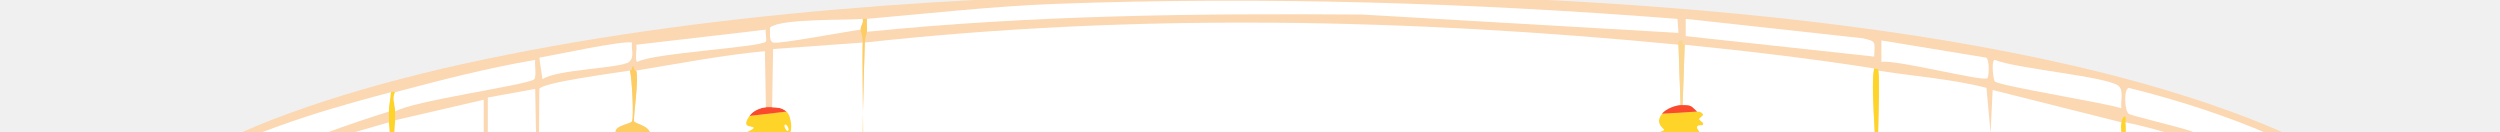
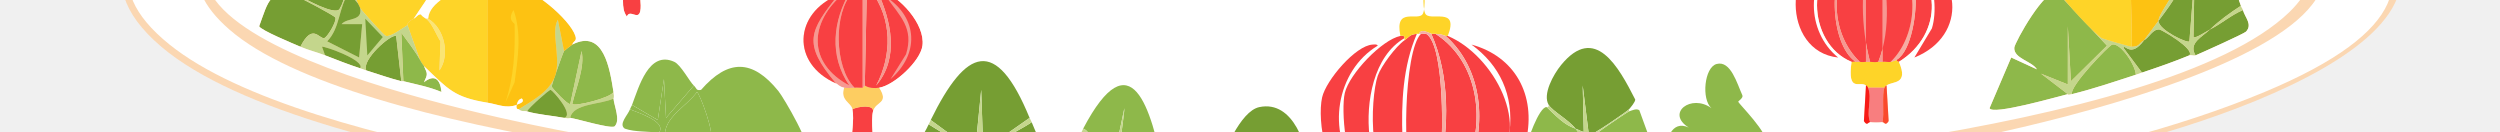
- <svg xmlns="http://www.w3.org/2000/svg" id="Layer_1" data-name="Layer 1" viewBox="0 100 1900 100">
+ <svg xmlns="http://www.w3.org/2000/svg" id="Layer_1" data-name="Layer 1" viewBox="0 300 1900 100">
  <defs>
    <style>
      .cls-1 {
        fill: #f9a63d;
      }

      .cls-2 {
        fill: #fff;
      }

      .cls-3 {
        fill: #f84042;
      }

      .cls-4 {
        fill: none;
      }

      .cls-5 {
        fill: #fae574;
      }

      .cls-6 {
        fill: #769e33;
      }

      .cls-7 {
        fill: #f71a16;
      }

      .cls-8 {
        fill: #006837;
      }

      .cls-9 {
        fill: #f6aca3;
      }

      .cls-10 {
        fill: #f87e7f;
      }

      .cls-11 {
        fill: #fbd7b2;
      }

      .cls-12 {
        fill: #f97362;
      }

      .cls-13 {
        fill: #8eb84a;
      }

      .cls-14 {
        fill: #f69892;
      }

      .cls-15 {
        fill: #fdcd61;
      }

      .cls-16 {
        fill: #fbf0dc;
      }

      .cls-17 {
        fill: #fbf3fa;
      }

      .cls-18 {
        fill: #fed428;
      }

      .cls-19 {
        fill: #fdc212;
      }

      .cls-20 {
        fill: #c4d68c;
      }

      .cls-21 {
        fill: #fbd68e;
      }

      .cls-22 {
        fill: #fa492d;
      }

      .cls-23 {
        fill: #fccb96;
      }
    </style>
  </defs>
  <g>
    <path class="cls-11" d="M922.62,94.69c229.99-1.51,571.3,12.16,785.92,95.02,254.98,98.44,30.03,188.62-100.2,221.17-248.42,62.1-561.67,71.75-817.23,60.62-151.18-6.58-554.53-39.15-668.5-135.98C-1.22,230.31,293.62,161.47,351.19,148.76c180.15-39.79,386.94-52.85,571.44-54.06Z" />
    <path class="cls-2" d="M297.18,170.05c-.16,5.11-1.57,9.54-1.57,14.74-48.07,15.14-205.51,64.44-121.33,137.62,94.23,81.92,444.32,113.94,571.44,121.24,230.3,13.21,486.32,6.99,713.9-31.13,91.99-15.41,492.18-102.8,205.09-212.98-7.04-2.7-45.07-11.52-46.97-13.11-3.01-2.52-3.88-18.14,0-19.66,112.96,27.6,325.27,110.59,103.33,203.15-259.88,108.38-750.89,110.22-1031.72,90.11-133.45-9.56-457.31-43.15-560.48-126.15-114.18-91.86,116.02-149.83,168.3-163.83Z" />
    <path class="cls-2" d="M658.82,124.18c.38-3.17-.26-6.63,0-9.83,46.63-4.09,96.45-9.71,144.82-11.47,157.06-5.7,314.76-.78,471.24,11.47l.78,10.65-240.32-13.93c-125.71-.96-251.49.47-376.52,13.11Z" />
    <path class="cls-18" d="M300.31,170.05c-2.67,4.4.11,10.13,0,14.74-.05,2.31.04,4.51,0,6.55-.13,6.78-3.62,43.65-1.57,46.69,1.33,1.97,15.64-.42,21.14,2.46,1.04.55,14.59,17.66,14.87,18.84,5.13,21.3-10.01,38.95-20.35,54.88-6.06,3.13-4.41,4.74-4.7,4.91-3.7,2.18-12.44,9.01-16.44,8.19-1.39-.28-18.41-19.18-19.57-21.3-.22-.4-1.44-2.96-1.57-3.28-1.1-2.71-2.69-5.38-3.13-8.19-2.46-15.73,1.56-30.53,6.26-45.05-2.89-2.16-15.27,11.22-15.66,12.29,2.73-10.78,8.19-17.19,19.57-16.38l-2.35-1.64c-.03-2,2.02-2.47,3.13-3.28,2.7.84,16.72-1.71,17.22-2.46,2.24-3.32-1.44-38.52-1.57-45.05-.05-2.57,0-5.59,0-8.19,0-5.21,1.4-9.63,1.57-14.74,2.79-.75,2.27.23,3.13,0Z" />
    <path class="cls-11" d="M654.13,122.54c.03,1.2,1.74,5.6,1.57,9.83l-68.1,4.91-.78,44.23c-1.51-.08-3.19-.14-4.7,0l-.78-42.6c-32.89,3.09-65.32,9.43-97.85,14.74-2.18.36-1.28-3.45-2.35-3.28-1.31.22.18,2.85-2.35,3.28-9.04,1.53-66.91,8.97-68.89,13.93l-.78,126.97-2.35-126.97-36.01,6.55v104.03c-1.02-.06-2.11-.06-3.13,0v-102.39l-67.32,15.56c.04-2.04-.05-4.24,0-6.55,12.37-8.06,102.02-20.4,105.68-24.57,1.96-2.24.19-11.26.78-14.74,1.47-.26,1.67-1.39,3.13-1.64l2.35,16.38c10.67-7.55,59.38-8.24,65.75-13.11,4.54-3.47,1.52-10.34,2.35-14.74.65.21,3.06,1.47,3.13,1.64,1.03,2.46-1.39,11.6.78,13.11,11.29-6.82,95.19-11.19,97.85-15.56.73-1.2-.72-7.89,0-9.01.1-.15,2.69-1.27,3.13-1.64.21,3-1.17,10.23,2.35,11.47,3.89,1.38,57.68-8.8,66.54-9.83Z" />
    <path class="cls-2" d="M1281.14,114.35l134.64,14.74c10.73,2.54,8.86,2.45,8.61,13.93l-143.25-15.56v-13.11Z" />
    <path class="cls-2" d="M406.77,145.48c-.6,3.49,1.18,12.5-.78,14.74-3.65,4.18-93.31,16.52-105.68,24.57.11-4.61-2.67-10.35,0-14.74,37.22-9.78,66.85-17.6,106.46-24.57Z" />
    <path class="cls-2" d="M1515.98,145.48c15.37,6.61,84.61,12.53,93.93,19.66,4.42,3.38,1.59,12.36,2.35,17.2-11.75-4.13-92.71-16.95-96.28-20.48-.93-.92-2.92-15.76,0-16.38Z" />
    <path class="cls-2" d="M582.11,122.54c-.72,1.12.73,7.81,0,9.01-2.66,4.37-86.56,8.75-97.85,15.56-2.18-1.51.25-10.65-.78-13.11l98.63-11.47Z" />
    <path class="cls-2" d="M1429.87,130.73l79.84,13.11c2.43,2.29,1.84,14.42.78,15.56-2.83,3.07-70.48-14.55-80.63-12.29v-16.38Z" />
    <path class="cls-2" d="M480.35,132.37c-.82,4.41,2.19,11.28-2.35,14.74-6.38,4.87-55.08,5.55-65.75,13.11l-2.35-16.38c10.76-1.85,64.37-13.42,70.45-11.47Z" />
    <path class="cls-2" d="M655.69,114.35c.82,3.43-1.65,5.11-1.57,8.19-8.86,1.03-62.64,11.21-66.54,9.83-3.52-1.24-2.14-8.47-2.35-11.47,8.29-6.97,57.76-5.4,70.45-6.55Z" />
    <path class="cls-18" d="M367.63,278.18c1.02-.06,2.11-.06,3.13,0,8.43.47,20.84-3.03,18.79,11.47-.78,5.48-5.77,5.95-10.18,3.28l1.57-3.28-18,.82,7.83,1.64v86.01c-25.74-4.16-29.86-10.05-48.53-27.85-.12-.27-1.81-2.26-3.13-4.91l-9.39-26.21c.29-.17-1.37-1.78,4.7-4.91,2.16-1.11,3.37-3.59,5.48-3.28,1,1.57,2.53,2.26,3.91,3.28,4.6,3.36,7.78,12.43,10.96,17.2l-.78,22.12c8.41-12.06,3.68-32.2-8.61-39.32.78-13.1,20.69-19.58,25.05-25.39,5.81-7.75-9.99-9.13,17.22-10.65Z" />
    <path class="cls-13" d="M1563.73,294.57l37.57,40.14-27.4,27.03-2.35-41.78v44.23l-20.35-8.19,20.35,15.56c-7.58,1.8-57.74,16.31-59.49,10.65l16.44-38.5,19.57,9.01c-3.84-6.29-17.62-8.14-17.22-16.38.19-3.87,24.01-46.76,32.88-41.78Z" />
    <path class="cls-19" d="M1643.57,247.05c3.67,1.49,15.3,10.06,17.22,13.11,8.75,16.4-20.44,48.01-20.35,55.7-3.67,4.91-7.3,9.82-10.96,14.74-3.96,2.23-3.58,5.16-9.39,4.91.64-11.61-3.08-89.53.78-91.75,8.41-4.82,15.47,6.09,17.22,6.55,2.46.64,5.19-3.4,5.48-3.28Z" />
    <path class="cls-3" d="M480.35,206.1c8.48,21.72,5.01,46.51,0,68.81-2.98-.06-6.67.44-9.39,0-.51-.08-1.06.1-1.57,0-47.49-9.48-38.87-57.41,1.57-68.81.45-.13,7.78.05,9.39,0Z" />
    <path class="cls-6" d="M1703.06,304.4c-8.37,5.51-16.15,10.97-23.48,18.02-2.07,1.03-11.72,7.37-12.52,5.73l.78-46.69-3.91,49.97c-.96,1.87-23.4-8.54-23.48-15.56,9.3-12.44,28.98-37.71,21.92-54.06,23.31-1.85,34.47,23.36,40.71,42.6Z" />
    <path class="cls-6" d="M279.95,240.5c-1.11.81-3.16,1.28-3.13,3.28-9.42.15-10.01,5.71-14.87-4.91l-5.48,31.95c-1.53,2.08-10.78-4.57-12.52-5.73-38.82-26.01,24.6-68.71,46.97-28.67-.47.67-5.86.39-10.96,4.1Z" />
    <path class="cls-13" d="M466.26,369.93c-2.09,4.4-29.79,11.42-31.31,9.01,2.74-11.97,9.77-28.22,7.05-40.14l-8.61,40.14c-1.29,1.49-13.98-12.1-14.09-13.11-.16-1.43,8.59-25.87,9.39-27.03.23-.33,5.91-4.74,6.26-4.91,23.91-12.17,28.5,18.44,31.31,36.04Z" />
    <path class="cls-6" d="M243.95,266.71c13.01,7.39,23.79,24.64,14.09,40.14-3.18,5.09-26.31-7.51-31.31-10.65-2.59-1.63-11.9-6.59-12.52-9.01-.33-1.29,7.1-21.99,7.83-22.94,5.25-6.88,15.54-1.16,21.92,2.46Z" />
    <path class="cls-6" d="M226.72,297.84c1.98.68,27.58,14.02,28.18,15.56,1.11,2.85-6.31,15.29-8.61,15.56-3.92.47-8.84-11.54-18,6.55-4.6-1.98-30.46-12.65-31.31-15.56,6.99-18.94,8.08-29.6,29.75-22.12Z" />
    <path class="cls-13" d="M1623.22,356.82c-16.18,5.24-32,10.65-48.53,14.74-2.12-5.77,28.18-37.08,30.53-37.68,6.39-1.63,17.89,15.93,18,22.94Z" />
    <path class="cls-3" d="M1408.74,263.44v1.64c-20.26,11.33-18.49,68.4,1.57,81.92-.84-.26-2.43.29-3.13,0-34.23-14.04-36.25-72.69,1.57-83.55Z" />
    <path class="cls-6" d="M1663.93,342.08c-12.25,5.03-23.49,8.93-36.01,13.11l-14.09-18.84c1.02-3.3,5.37,8.1,15.66-5.73,4.18-2.35,6.59-8.67,11.74-8.19,1.56.15,26.93,14.69,22.7,19.66Z" />
    <path class="cls-3" d="M1443.18,346.99c-.05-.11-1.84.25-1.57-1.64,11.43-6.96,15.46-37.47,14.09-49.97-1.8-16.41-14.51-25.16-15.66-31.95,36.91,17.14,37.14,62.57,3.13,83.55Z" />
    <path class="cls-18" d="M1443.18,346.99c7.82,17.84-5.28,14.54-9.39,18.02-.43.36-.61-.36-1.57,1.64h-12.52c-.86-2.13-1.23-1.35-1.57-1.64-4.52-3.91-14.26,6.25-10.96-18.02.7.29,2.29-.26,3.13,0s2.2-.21,3.13,0c2.08.47,4.42-.03,4.7,0,1.02.1,2.1-.03,3.13,0,3.11.08,2.73.46,6.26,0,1-.13,2.15.19,3.13,0,1.89-.37,4.71.51,6.26,0,1.64-.54,2.71-.43,4.7-1.64-.28,1.89,1.52,1.53,1.57,1.64Z" />
    <path class="cls-6" d="M1704.63,307.67c1.48,5.52,7.48,10.9,2.35,16.38-1.47,1.57-33.5,15.97-38.36,18.02-5.69-9.35,5.14-14.07,10.96-19.66,8.78-4.38,16.03-10.95,25.05-14.74Z" />
    <path class="cls-6" d="M305,361.74c-8.9-2.25-17.83-5.45-26.61-8.19-3.96-7.94,18.87-27.97,22.7-26.21l3.91,34.4Z" />
    <path class="cls-3" d="M663.52,384.67c-1.68,6.58.16,24.48,1.57,31.95-27.57,9.66-14.09-16.44-17.22-33.59,4.1-2.1,16.28-3.89,15.66,1.64Z" />
    <path class="cls-20" d="M1620.09,335.52c5.81.24,5.43-2.69,9.39-4.91-10.28,13.83-14.64,2.43-15.66,5.73l14.09,18.84c-1.5.5-3.07,1.11-4.7,1.64-.12-7-11.61-24.57-18-22.94-2.35.6-32.65,31.91-30.53,37.68-4.1,1.02-2.98-.04-3.13,0l-20.35-15.56,20.35,8.19v-44.23l2.35,41.78,27.4-27.03-37.57-40.14h1.57c2.46,5.31,27.37,31.93,32.09,34.4,1.41.74,21.52,6.5,22.7,6.55Z" />
    <path class="cls-20" d="M428.68,338.8c-.81,1.17-9.55,25.6-9.39,27.03.11,1,12.8,14.6,14.09,13.11l8.61-40.14c2.72,11.92-4.31,28.17-7.05,40.14,1.52,2.41,29.22-4.62,31.31-9.01.77,4.81-.02,4.67,0,4.91-8.48,4.53-31.06,3.56-32.88,14.74-.23-.04.19.93-4.7,0,8.17-2.33-8.92-21.11-10.18-21.3-1.18-.18-16.64,13.59-18,16.38-1.83-.55-3.99.51-6.26-1.64,10.02-6.38,24.69-13.92,28.18-27.03s-3.81-32.11,1.57-40.96l4.7,23.76Z" />
    <path class="cls-13" d="M319.09,345.35c1.32,2.65,3.01,4.65,3.13,4.91,2.75,6.14,2.99,5.9,0,12.29,7.56-6.08,12.32-2.96,13.31,7.37-9.21-3.88-19.34-5.8-28.96-8.19l-1.57-36.86c3.62,4.95,11.64,15.56,14.09,20.48Z" />
    <path class="cls-13" d="M466.26,374.84c.47,5.78,5.6,16.7.78,21.3-3.49,1.75-28.03-5.68-33.66-6.55,1.82-11.19,24.4-10.21,32.88-14.74Z" />
    <path class="cls-15" d="M668.22,366.65c7.87,12.32-2.71,10.24-4.7,18.02.63-5.53-11.56-3.74-15.66-1.64-.92-5.01-9.56-6.72-6.26-16.38,1.83.37,5.81.23,7.83,0s4.21.15,6.26,0l1.57-1.64c3.17,2.05,7.46,2.19,10.96,1.64Z" />
    <path class="cls-14" d="M647.87,294.57c-14.4,14.61-13.94,56.6,1.57,72.09-2.02.23-6,.37-7.83,0-3.85-.77-4.45-2.47-6.26-3.28-25.78-30.59-19.94-39.77,1.57-67.17.84-1.07,1.5-1.55,1.57-1.64,1.03-.04,2.11.09,3.13,0-27.05,22.54-28.02,53.51,3.91,70.45-15.65-22.77-12.5-49.09.78-72.09,1.08-.27,1.76.47,1.57,1.64Z" />
    <path class="cls-6" d="M428.68,389.59c-8.51-1.62-20.25-2.53-28.18-4.91,1.37-2.8,16.82-16.56,18-16.38,1.25.19,18.35,18.97,10.18,21.3Z" />
    <path class="cls-20" d="M1679.58,322.42c-5.82,5.59-16.65,10.31-10.96,19.66-1.08.45-3.6-.45-4.7,0,4.23-4.97-21.14-19.51-22.7-19.66-5.15-.48-7.56,5.84-11.74,8.19,3.66-4.92,7.28-9.83,10.96-14.74.08,7.03,22.52,17.43,23.48,15.56l3.91-49.97-.78,46.69c.8,1.64,10.45-4.7,12.52-5.73Z" />
    <path class="cls-10" d="M1432.22,366.65c-2.17,4.57,0,20.58-1.57,26.21-2.24.35-7.16.35-9.39,0-3.13-8.18,1.82-17.86-1.57-26.21h12.52Z" />
    <path class="cls-3" d="M486.61,289.65c-.98,5.33,1.12,13.79,0,18.84-1.62,7.29-7.94-1.81-10.18,4.1-5.21-6.97-1.33-15.53-3.91-26.21l14.09,3.28Z" />
    <path class="cls-9" d="M1440.05,261.8c.1.53-.09,1.11,0,1.64,1.14,6.79,13.86,15.54,15.66,31.95,1.37,12.5-2.66,43.01-14.09,49.97-1.99,1.21-3.05,1.1-4.7,1.64,21.86-21,23.77-67.63-4.7-83.55l7.83-1.64Z" />
    <path class="cls-20" d="M1662.36,261.8c7.07,16.35-12.61,41.62-21.92,54.06-.09-7.69,29.1-39.31,20.35-55.7.06.1.62-.55,1.57,1.64Z" />
    <path class="cls-20" d="M1704.63,307.67c-9.02,3.79-16.27,10.36-25.05,14.74,7.34-7.05,15.11-12.51,23.48-18.02.44,1.37,1.2,1.91,1.57,3.28Z" />
    <path class="cls-2" d="M367.63,278.18c-27.21,1.52-11.41,2.9-17.22,10.65-4.36,5.81-24.27,12.29-25.05,25.39h-1.57c-1.39-1.01-2.92-1.7-3.91-3.28-2.11-.31-3.32,2.16-5.48,3.28,10.34-15.93,25.49-33.58,20.35-54.88-.29-1.18-13.83-18.29-14.87-18.84-5.49-2.88-19.8-.48-21.14-2.46-2.06-3.04,1.43-39.91,1.57-46.69l67.32-15.56v102.39Z" />
    <path class="cls-18" d="M269,294.57c-8.21-5.26-12.2-25-9.39-32.77.38-1.06,12.76-14.45,15.66-12.29-4.7,14.52-8.72,29.33-6.26,45.05Z" />
    <g>
      <path class="cls-18" d="M1615.39,192.99c1.09,5.92-1.45,39.63,0,41.78,3.26,4.81,31.27-7.52,28.18,12.29-.29-.12-3.02,3.92-5.48,3.28-1.75-.46-8.82-11.37-17.22-6.55-3.87,2.22-.14,80.13-.78,91.75-1.18-.05-21.29-5.81-22.7-6.55-4.72-2.47-29.63-29.09-32.09-34.4-10.2-22.02-1.96-34.95,16.44-45.87,1.94-1.15,13.33-2.47,14.09-3.28,1.92-2.05-.84-8.01,3.13-9.83,2.97-1.37,12.81,2.42,14.87-2.46,3.11-7.34-3.29-32.24-1.57-40.14,1.02-4.68,3.92-7.44,3.13,0Z" />
      <path class="cls-18" d="M1583.3,251.97c8.22-.11-6.12,17.17-7.05,23.76-1.46,10.4,2.97,20.12,2.35,30.31-18.34-14.8-15.22-42.64,4.7-54.06Z" />
    </g>
    <path class="cls-3" d="M655.69,294.57v72.09c-2.05.15-4.23-.23-6.26,0-15.5-15.49-15.96-57.47-1.57-72.09,3.14-3.19,6.84.2,7.83,0Z" />
    <path class="cls-3" d="M641.6,294.57c2.84-.25,3.04-1.23,4.7-1.64-13.29,22.99-16.43,49.31-.78,72.09-31.93-16.94-30.96-47.91-3.91-70.45Z" />
    <path class="cls-3" d="M1429.09,265.08c5.06,26.87,8.61,55.8-1.57,81.92-3.53.46-3.15.08-6.26,0-6.68-25.22-8.54-59.21,1.57-83.55,3.83-.18,4.35,1.3,6.26,1.64Z" />
    <path class="cls-3" d="M1436.92,346.99c-1.56.51-4.37-.37-6.26,0v-81.92l1.57-1.64c28.47,15.93,26.56,62.56,4.7,83.55Z" />
    <path class="cls-3" d="M1418.13,263.44v83.55c-.27-.03-2.61.47-4.7,0-21.85-20.89-24.27-60.25-1.57-81.92,1.83-.66,4.31-1.33,6.26-1.64Z" />
    <path class="cls-14" d="M1422.83,263.44c-10.1,24.34-8.24,58.33-1.57,83.55-1.03-.03-2.11.1-3.13,0v-83.55c1.49-.24,3.17.07,4.7,0Z" />
    <path class="cls-14" d="M1411.87,265.08c-22.71,21.67-20.28,61.02,1.57,81.92-.93-.21-2.32.25-3.13,0-20.05-13.52-21.82-70.58-1.57-81.92.55-.31,2.33.29,3.13,0Z" />
    <path class="cls-14" d="M1430.65,265.08v81.92c-.98.19-2.13-.13-3.13,0,10.18-26.11,6.63-55.05,1.57-81.92.08.01.76-3.48,1.57,0Z" />
    <g>
      <path class="cls-19" d="M389.54,289.65c14.03-.13,43.75,25.1,47.75,37.68,1.34,4.21-1.43,3.52-2.35,6.55-.35.18-6.03,4.58-6.26,4.91l-4.7-23.76c-5.38,8.85,2,27.59-1.57,40.96s-18.16,20.65-28.18,27.03c-1.94.06-1.86-1.77-1.57-3.28.13-.67,6.93-1.57,3.91-4.91-3.53.77-3.63,4.81-3.91,4.91-7.93,2.97-14.34-.41-21.92-1.64v-86.01l-7.83-1.64,18-.82-1.57,3.28c4.4,2.67,9.4,2.2,10.18-3.28Z" />
      <path class="cls-18" d="M390.33,307.67c6.32,17.89,3.19,36.71.78,54.88l-7.05,15.56c6.56-19.68,7.5-39.06,7.05-59.8-.01-.65-5.93-3.08-.78-10.65Z" />
      <path class="cls-2" d="M392.68,379.76c.29-.11.38-4.15,3.91-4.91,3.02,3.34-3.78,4.25-3.91,4.91Z" />
    </g>
    <path class="cls-5" d="M323.79,314.23h1.57c12.29,7.12,17.02,27.26,8.61,39.32l.78-22.12c-3.17-4.77-6.36-13.85-10.96-17.2Z" />
    <g>
      <path class="cls-18" d="M1289.75,184.8c.2.18,3.45-.39,4.7,2.46.14.32-3.15,2.78-3.13,3.28.03.66,3.09,2.6,3.13,3.28.17,3.02-4.8-.15-4.7,3.28.06,2.11,11.09,11.5-1.57,13.11,7.29,1.45,9.43,14.03,0,14.74,5.47.99,7.08,9.95,6.26,16.38-.07.53-4.81,1.81-4.7,3.28.05.63,4.43,1.44,4.7,3.28,1.05,7.25-10.7,6.94,0,9.83-14.28,1.76,3.66,3.67,0,11.47-.28.6-5.45,1.78-9.39,7.37-2.2-.17-.72-1.9-3.13-3.28-3.84-2.19-6.47.79-9.39,1.64-1.71.5-1.38-3.73-4.7,1.64-3.91-6.41-8.31-4.03-7.83-13.93.08-1.69,4.5-2.59,4.7-3.28.39-1.34-5-.39-3.91-10.65.26-2.42,9.59-2.73-.78-5.73,10.21-4.15-.07-3.93,0-6.55.04-1.59,4.76-2.83,4.7-3.28-.23-1.54-2.59,2.11-3.13-7.37,1.06,2.43,4.46,1.47,3.13-2.46-1.17-1.62-3.46,1.71-3.13,2.46-.22-3.86-2.06-9.87-1.57-13.93.26-2.13,5.77-2.15,4.7-4.91-.62-1.6-6.27.86-4.7-4.91.51-1.89,4.7-2.71,4.7-3.28,0-.96-7.58-4.8-1.57-12.29l26.61-1.64Z" />
      <path class="cls-16" d="M1281.92,273.27c-2.16,9.74-7.22,14.9-9.39,1.64,2.92-.85,5.56-3.83,9.39-1.64Z" />
      <path class="cls-2" d="M1261.57,225.76c-.33-.74,1.97-4.08,3.13-2.46,1.33,3.92-2.07,4.88-3.13,2.46Z" />
      <polygon class="cls-17" points="1290.53 237.22 1292.88 238.04 1290.53 240.5 1289.75 239.68 1290.53 237.22" />
    </g>
    <path class="cls-16" d="M588.37,276.54c.14,3.08-3.2,10.18-7.05,8.19l-2.35-9.83c4.17-.31,8.92,1.71,9.39,1.64Z" />
    <g>
      <path class="cls-18" d="M597.77,184.8c3.8,3.14,5.77,17.11,0,19.66-5.39-1.94-35.65,2.66-22.7,9.83,8.8,4.87,13.28-6.85,14.09-6.55,2.03.75-2.58,11.34,8.61,8.19.04.16,2.77-.6,3.13.82,1.27,4.91-3.25,4.13-3.13,4.91s10.96,6.9-1.57,4.91c7.79,5.45,1.25,8.92,1.57,11.47.22,1.82,4.34,2.47,4.7,3.28.85,1.91-6.97,1.32-6.26,3.28.78,2.15,6.23,3.25,6.26,4.91.08,4.08-9.19.88,0,8.19-12.23.18,8.23,14.75-9.39,18.84-1.41.33-3.21-.23-4.7,0-.47.07-5.23-1.95-9.39-1.64-2.36.17-2.79.56-4.7,1.64-1.05-2.1-7.04-2.38-7.83-5.73-.28-1.19-.31-23.39,0-24.57.44-1.65,3.84.05,4.7-1.64,1.62-3.19-4.29-1.93-4.7-3.28-2.63-8.62,4.24-7.21,4.7-8.19,1.24-2.64-4.37-2.76-4.7-4.91-1.23-8,4.7-9.21,4.7-9.83,0-.52-4.66-1.67-4.7-3.28-.21-10.09,4.56-9.18,4.7-9.83.54-2.59-3.22-4.3-3.13-4.91.07-.46,5.05-2.06,4.7-3.28-.49-1.66-10.1.93-3.13-9.01l28.18-3.28Z" />
      <path class="cls-19" d="M597.77,204.46c5.08,1.83,2.88,2.58,3.13,7.37l-4.7-3.28c-1,3.32,1.04,5.19,1.57,7.37-11.19,3.15-6.58-7.44-8.61-8.19-.81-.3-5.29,11.42-14.09,6.55-12.95-7.17,17.31-11.77,22.7-9.83Z" />
      <path class="cls-22" d="M582.11,181.52c1.5-.14,3.18-.08,4.7,0,4.35.24,7.33.28,10.96,3.28l-28.18,3.28c2.71-3.87,8.11-6.14,12.52-6.55Z" />
      <path class="cls-2" d="M596.98,194.63c1.02-.14,3.75,4.62,1.57,4.91-1.02.14-3.75-4.62-1.57-4.91Z" />
    </g>
    <g>
      <path class="cls-3" d="M661.96,292.93c16.13,21.59,16.13,48.87,3.91,72.09,17.82-21.11,11.5-49.09.78-72.09.93.2,2.31-.25,3.13,0,13.75,4.13,33.51,25.4,31.31,41.78-1.6,11.93-21.63,30.18-32.88,31.95-3.5.55-7.79.41-10.96-1.64l1.57-72.09c1.02-.03,2.12-.1,3.13,0Z" />
      <path class="cls-14" d="M666.65,292.93c10.72,23,17.04,50.97-.78,72.09,12.21-23.21,12.22-50.49-3.91-72.09,1.51.15,3.25-.32,4.7,0Z" />
      <path class="cls-14" d="M657.26,365.01l-1.57,1.64v-72.09c1.58-.32,1.76-1.59,3.13-1.64l-1.57,72.09Z" />
      <path class="cls-14" d="M673.7,297.84c24.07,15.96,25.05,43.41,3.13,62.26l11.74-18.84c6.2-19.96-4.63-28.99-14.87-43.42Z" />
    </g>
    <g>
      <path class="cls-3" d="M492.87,206.1c32.78,9.27,40.98,50.69,8.61,67.17-9.33,4.75-11.64,1.49-19.57,1.64,7.95-22.53,6.85-45.6,3.13-68.81,1.08.08,3.29-1.28,7.83,0Z" />
      <path class="cls-14" d="M485.05,206.1c3.72,23.21,4.82,46.28-3.13,68.81-.52,0-1.05.01-1.57,0,5.01-22.29,8.48-47.09,0-68.81,1.54-.05,3.17-.11,4.7,0Z" />
      <path class="cls-14" d="M501.48,214.29c14.46,13.93,14.01,40.05,0,54.06,10.43-20.33,11.56-33.76,0-54.06Z" />
    </g>
    <g>
      <path class="cls-20" d="M276.82,243.78l2.35,1.64c-11.38-.81-16.84,5.61-19.57,16.38-2.81,7.77,1.19,27.51,9.39,32.77.44,2.81,2.03,5.48,3.13,8.19l-7.05-8.19c-7.9,11.15-6.41,26.55-16.44,36.86l24.27,12.29,2.35-25.39h-15.66c4.45-5.25,16.12-1.88,14.09-12.29,1.16,2.12,18.18,21.01,19.57,21.3,4,.82,12.74-6.01,16.44-8.19l9.39,26.21c-2.45-4.92-10.47-15.53-14.09-20.48l1.57,36.86c-.49-.12-1.07.12-1.57,0l-3.91-34.4c-3.83-1.76-26.66,18.28-22.7,26.21-1.64-.51-3.23-1.17-4.7-1.64,4.17-6.07-27.32-17.04-28.96-16.38l2.35,6.55c-6.2-2.4-12.62-3.9-18.79-6.55,9.17-18.09,14.08-6.09,18-6.55,2.3-.27,9.72-12.71,8.61-15.56-.6-1.54-26.2-14.88-28.18-15.56v-1.64c5,3.14,28.13,15.74,31.31,10.65,9.7-15.5-1.08-32.75-14.09-40.14v-1.64c1.74,1.17,11,7.81,12.52,5.73l5.48-31.95c4.86,10.63,5.45,5.07,14.87,4.91Z" />
      <path class="cls-6" d="M273.69,351.91c-8.97-2.9-17.82-6.42-26.61-9.83l-2.35-6.55c1.65-.65,33.13,10.31,28.96,16.38Z" />
      <path class="cls-6" d="M272.13,302.76c.13.32,1.35,2.87,1.57,3.28,2.03,10.4-9.64,7.04-14.09,12.29h15.66l-2.35,25.39-24.27-12.29c10.03-10.31,8.53-25.71,16.44-36.86l7.05,8.19Z" />
      <polygon class="cls-6" points="277.61 314.23 290.91 328.15 279.17 342.08 277.61 314.23" />
    </g>
    <g>
      <path class="cls-2" d="M1275.66,134.01l1.57,45.87c-4.28.37-11.06,2.77-14.09,6.55-6.01,7.49,1.57,11.32,1.57,12.29,0,.56-4.18,1.38-4.7,3.28-1.57,5.78,4.08,3.32,4.7,4.91,1.07,2.77-4.44,2.79-4.7,4.91-.49,4.06,1.35,10.06,1.57,13.93.54,9.48,2.9,5.84,3.13,7.37.07.45-4.66,1.69-4.7,3.28-.07,2.62,10.21,2.4,0,6.55,10.37,3,1.04,3.32.78,5.73-1.08,10.26,4.3,9.31,3.91,10.65-.2.69-4.61,1.59-4.7,3.28-.49,9.9,3.92,7.51,7.83,13.93,1.11,1.82.66,11.58,5.48,13.11,9.15,2.9,9.45-9.86,11.74-13.11,3.94-5.59,9.11-6.78,9.39-7.37,3.66-7.8-14.28-9.7,0-11.47-10.7-2.89,1.05-2.58,0-9.83-.27-1.84-4.65-2.64-4.7-3.28-.11-1.47,4.63-2.74,4.7-3.28.82-6.43-.8-15.4-6.26-16.38,9.43-.72,7.29-13.29,0-14.74,12.65-1.6,1.63-11,1.57-13.11-.1-3.42,4.87-.25,4.7-3.28-.04-.67-3.1-2.62-3.13-3.28-.02-.49,3.27-2.95,3.13-3.28-1.25-2.85-4.5-2.28-4.7-2.46-4.75-4.28-3.9-4.83-10.96-4.91l1.57-45.87c48.07,4.83,96.3,10.49,144.03,18.02-3.71,17.18,4.9,80.89,0,92.56-2.26,5.39-14.86-.48-17.22,4.91l1.57,13.93c-37.82,10.87-35.8,69.52-1.57,83.55-3.3,24.27,6.44,14.11,10.96,18.02l-1.57,27.03c2.61,4.15,3.18.58,4.7.82,2.24.35,7.16.35,9.39,0,1.51-.23,2.08,3.34,4.7-.82l-1.57-27.03c4.11-3.48,17.21-.18,9.39-18.02,34.01-20.98,33.78-66.42-3.13-83.55-.09-.53.1-1.11,0-1.64-.11-.61,3.12-8.61,1.57-12.29-2.06-4.86-12.41-.77-14.09-3.28-2.54-3.79,1.94-81.09,0-92.56,27.34,4.44,55.2,6.19,82.19,13.11l3.13,34.4,1.57-32.77,97.85,24.57c-1.72,7.9,4.67,32.8,1.57,40.14-2.06,4.87-11.9,1.09-14.87,2.46-3.97,1.82-1.21,7.78-3.13,9.83-.76.81-12.15,2.12-14.09,3.28-18.4,10.92-26.64,23.86-16.44,45.87h-1.57c-8.87-4.99-32.69,37.91-32.88,41.78-.4,8.24,13.38,10.09,17.22,16.38l-19.57-9.01-16.44,38.5c1.75,5.66,51.91-8.85,59.49-10.65.15-.04-.97,1.02,3.13,0,16.54-4.09,32.35-9.5,48.53-14.74,1.62-.53,3.2-1.14,4.7-1.64,12.52-4.18,23.76-8.08,36.01-13.11,1.1-.45,3.62.45,4.7,0,4.86-2.05,36.89-16.45,38.36-18.02,5.14-5.49-.87-10.87-2.35-16.38-.37-1.37-1.12-1.91-1.57-3.28-6.24-19.24-17.39-44.44-40.71-42.6-.94-2.19-1.5-1.54-1.57-1.64-1.92-3.05-13.55-11.62-17.22-13.11,3.09-19.8-24.92-7.47-28.18-12.29-1.45-2.14,1.09-35.85,0-41.78,40.96,8.06,191.14,52.05,124.46,116.32-95.83,92.37-484.09,123.5-618.4,129.43-219.29,9.68-470.01,2.71-685.72-37.68-50.77-9.51-407.4-78.85-231.71-175.3,28.24-15.5,61.02-23.91,91.59-32.77.12,6.53,3.8,41.74,1.57,45.05-.5.74-14.53,3.3-17.22,2.46,5.1-3.71,10.49-3.42,10.96-4.1-22.37-40.04-85.79,2.66-46.97,28.67v1.64c-6.38-3.62-16.67-9.33-21.92-2.46-.73.95-8.16,21.65-7.83,22.94.62,2.42,9.94,7.38,12.52,9.01v1.64c-21.66-7.48-22.75,3.18-29.75,22.12.86,2.91,26.71,13.59,31.31,15.56,6.17,2.65,12.58,4.15,18.79,6.55,8.8,3.41,17.64,6.93,26.61,9.83,1.46.47,3.06,1.13,4.7,1.64,8.78,2.75,17.71,5.94,26.61,8.19.49.12,1.07-.12,1.57,0,9.62,2.39,19.76,4.31,28.96,8.19-.99-10.33-5.74-13.45-13.31-7.37,2.99-6.39,2.75-6.15,0-12.29,18.67,17.8,22.79,23.69,48.53,27.85,7.58,1.23,13.99,4.61,21.92,1.64-.29,1.51-.38,3.34,1.57,3.28,2.27,2.15,4.43,1.09,6.26,1.64,7.93,2.38,19.67,3.29,28.18,4.91,4.88.93,4.46-.04,4.7,0,5.63.88,30.17,8.3,33.66,6.55,4.82-4.59-.31-15.51-.78-21.3-.02-.24.77-.1,0-4.91-2.81-17.6-7.4-48.21-31.31-36.04.92-3.03,3.69-2.34,2.35-6.55-4-12.58-33.72-37.81-47.75-37.68,2.05-14.5-10.36-11-18.79-11.47v-104.03l36.01-6.55,2.35,126.97.78-126.97c1.98-4.96,59.85-12.4,68.89-13.93,1.55,5.82,3.07,35.27,1.57,38.5-1.35,2.9-19.7,3.09-9.39,13.93-40.43,11.4-49.06,59.33-1.57,68.81-4.07,7.74,2.97,10.79,3.13,11.47,2.58,10.68-1.29,19.24,3.91,26.21,2.24-5.91,8.56,3.19,10.18-4.1,1.12-5.05-.98-13.51,0-18.84s10.29-6.04,3.91-11.47l-19.57-3.28c2.72.44,6.42-.06,9.39,0,.52.01,1.04,0,1.57,0,7.93-.15,10.24,3.11,19.57-1.64,32.37-16.48,24.17-57.9-8.61-67.17,5.87-9.87-10.26-11.59-10.96-13.93-.81-2.74,3.84-32.14,1.57-38.5,32.53-5.31,64.96-11.65,97.85-14.74l.78,42.6c-4.42.42-9.81,2.68-12.52,6.55-6.97,9.94,2.64,7.35,3.13,9.01.36,1.21-4.63,2.82-4.7,3.28-.09.61,3.67,2.33,3.13,4.91-.14.65-4.91-.26-4.7,9.83.03,1.61,4.7,2.75,4.7,3.28,0,.62-5.93,1.83-4.7,9.83.33,2.15,5.94,2.28,4.7,4.91-.46.98-7.33-.43-4.7,8.19.41,1.34,6.32.08,4.7,3.28-.86,1.69-4.26,0-4.7,1.64-.31,1.18-.28,23.38,0,24.57.79,3.35,6.77,3.64,7.83,5.73,2.17,4.3.06,12.84,7.05,16.38,9.25.43,8.48-9.93,11.74-16.38,17.63-4.09-2.83-18.66,9.39-18.84-9.19-7.31.08-4.11,0-8.19-.03-1.67-5.48-2.77-6.26-4.91-.71-1.95,7.11-1.36,6.26-3.28-.36-.8-4.47-1.46-4.7-3.28-.31-2.55,6.22-6.02-1.57-11.47,12.53,1.98,1.68-4.12,1.57-4.91s4.4,0,3.13-4.91c-.37-1.41-3.09-.66-3.13-.82-.53-2.19-2.56-4.05-1.57-7.37l4.7,3.28c-.25-4.79,1.94-5.54-3.13-7.37,5.77-2.55,3.8-16.52,0-19.66s-6.61-3.04-10.96-3.28l.78-44.23,68.1-4.91c-.85,20.41,2.53,142.22-1.57,148.27-1.45,2.14-8.35-.14-10.18.82-2.86,1.51-1.86,8.31-5.48,13.11-.07.09-.72.56-1.57,1.64-33.59,13.91-35.76,52.02-1.57,67.17,1.81.8,2.42,2.5,6.26,3.28-3.3,9.67,5.35,11.38,6.26,16.38,3.14,17.14-10.35,43.25,17.22,33.59-1.4-7.47-3.25-25.37-1.57-31.95,1.99-7.78,12.57-5.7,4.7-18.02,11.25-1.77,31.27-20.01,32.88-31.95,2.2-16.38-17.56-37.64-31.31-41.78,4.82-17.31-10.31-9.02-12.52-12.29-4.1-6.05-.68-131.16,0-148.27,205.07-22.55,413.24-18.25,618.4,1.64Z" />
      <path class="cls-15" d="M658.82,114.35c-.26,3.2.38,6.66,0,9.83-.21,1.72-1.41,4.33-1.57,8.19-.68,17.11-4.1,142.22,0,148.27,2.21,3.26,17.34-5.02,12.52,12.29-.82-.25-2.2.2-3.13,0-1.44-.32-3.19.15-4.7,0-1.01-.1-2.11-.03-3.13,0-1.38.04-1.55,1.32-3.13,1.64-.99.2-4.68-3.19-7.83,0,.19-1.17-.48-1.91-1.57-1.64-1.66.41-1.86,1.39-4.7,1.64-1.03.09-2.1-.04-3.13,0,3.62-4.8,2.62-11.6,5.48-13.11,1.82-.96,8.73,1.32,10.18-.82,4.1-6.05.71-127.86,1.57-148.27.18-4.23-1.53-8.63-1.57-9.83-.09-3.08,2.39-4.76,1.57-8.19,2.01-.18,2.29.07,3.13,0Z" />
      <path class="cls-18" d="M1427.52,153.67c1.94,11.48-2.54,88.77,0,92.56,1.68,2.5,12.03-1.59,14.09,3.28,1.55,3.67-1.68,11.68-1.57,12.29l-7.83,1.64-1.57,1.64c-.8-3.48-1.49.01-1.57,0-1.91-.34-2.43-1.82-6.26-1.64-1.53.07-3.21-.24-4.7,0-1.95.31-4.43.97-6.26,1.64-.8.29-2.59-.31-3.13,0v-1.64l-1.57-13.93c2.36-5.4,14.96.47,17.22-4.91,4.9-11.67-3.71-75.38,0-92.56,5.34.84,2.83,1.59,3.13,1.64Z" />
      <path class="cls-21" d="M1280.36,134.01l-1.57,45.87c-.52,0-1.05-.04-1.57,0l-1.57-45.87c.19.02-1.2-3.63,2.35-3.28,1.27.13-.13,3.03,2.35,3.28Z" />
      <path class="cls-13" d="M539.84,407.61c4.21-4.78-8.33-37.2-10.18-37.68-7.06,10-23.15,18.2-24.27,31.13-.23-.04-1.89.54-4.7,0,6.7-8.78-16.69-15.61-21.92-18.02.43-1.26,1.09-2.03,1.57-3.28l19.57,11.47,4.7-31.13,1.57,29.49,21.14-24.57c2.22,1.99,1.53,4.11,5.48,3.28,20.56-23.51,39.04-23.42,58.71.82,4.31,5.31,26.99,44.22,21.14,46.69-24.26-1.59-48.61-5.06-72.8-8.19Z" />
      <path class="cls-6" d="M782.5,389.59l-35.23,24.57-1.57-45.87-4.7,47.51-33.66-24.57c26.9-54.8,49.62-63.85,75.15-1.64Z" />
      <path class="cls-13" d="M1304.63,348.63c10.8-2.92,15.62,15.21,19.57,23.76.94,2.03-3.27,4.46-3.13,4.91.6,1.93,22.88,23.44,21.92,32.77l-77.5,9.01c.03-12.42,4.83-28.34,18-22.12-17.83-11.04,2-25.92,17.22-14.74-7.78-6.79-5.4-31.06,3.91-33.59Z" />
      <path class="cls-6" d="M1238.09,383.03c-1.21,1.38-29.14,20.85-30.53,19.66l-4.7-37.68.78,35.22c-2.17-.32-3.62-1.59-6.26-2.46-4.96-6.51-17.44-13.3-20.35-18.02-4.88-7.9,3.5-23.1,9.39-30.31,25.77-31.54,43.68,1.3,56.36,26.21.04,1.88-3.41,5.9-4.7,7.37Z" />
      <path class="cls-6" d="M957.07,381.4c25.99-5.5,37.36,30.19,37.57,50.79l-69.67-2.46c4.77-13.15,17.56-45.26,32.09-48.33Z" />
      <path class="cls-13" d="M851.39,430.55c-5.11-10.47,9.21-15.47,9.39-17.2.09-.87-8.26.75-9.39-1.64-.63-1.33,3.13-25.24,3.13-29.49l-7.05,33.59c-.87.38-15.28-8.91-16.44-9.83-2.58-2.06-4.11-7.1-7.83-8.19,36.57-69.5,51.71-15.04,61.06,31.95-2.25,5.91-28.03.86-32.88.82Z" />
      <path class="cls-3" d="M1089.36,430.55c-2.63-.02-11.2,3.47-14.87,1.64-9.11-4.54-7.67-93.95,5.48-106.49,1.21.26,2.65-.17,3.91,0,14.26,8.38,13.28,82.92,10.18,99.12-.24,1.25-2.07,6.97-4.7,5.73Z" />
      <path class="cls-3" d="M1076.83,325.69c-10.69,24.6-11.93,52.58-10.96,79.46.17,4.79,6.56,25.29,2.35,27.03-29.92,12.38-26.9-57.73-21.14-74.54,2.58-7.52,13.88-22.5,20.35-27.03,4.29-3,3.4-4.1,9.39-4.91Z" />
      <path class="cls-3" d="M1090.92,325.69c33.45,21.45,38.9,68.36,21.92,103.21-6.45.61-12.15,1.53-18.79,1.64,7.18-34.26,8.02-72.71-6.26-104.85,1.01.1,2.14-.16,3.13,0Z" />
      <path class="cls-3" d="M1115.97,428.91c14.36-34.2,10.91-76.5-17.22-101.58.46.17,1.12-.19,1.57,0,34.69,14.45,65.39,70.25,34.44,99.12-9.02,8.41-11.64,1.82-18.79,2.46Z" />
      <path class="cls-3" d="M1067.44,328.97c-23.67,13.65-29.58,48.88-26.61,74.54,1.25,10.81,18.98,38.15-5.48,28.67-12.92-5-16.25-48.8-13.31-61.44,3.41-14.64,28.33-40.61,42.27-43.42,1.45-.29,3.19-.4,3.13,1.64Z" />
      <path class="cls-13" d="M1175.46,381.4c6.65,6.18,13.07,13.48,21.92,16.38,7.72,10.13,9.42,11.27,7.83,26.21-13.33.76-46.18,12.4-45.4-10.65.17-4.92,10-32.5,15.66-31.95Z" />
      <path class="cls-13" d="M1206.78,423.99c.85-4.44-1.18-13.67,0-17.2.62-1.87,29.53-21.46,31.31-22.12,2.16-.79,5.9-2.49,7.83-.82l12.52,34.4c-1.58,4.13-44.87,5.32-51.66,5.73Z" />
      <path class="cls-13" d="M527.32,365.01l-21.14,24.57-1.57-29.49-4.7,31.13-19.57-11.47c5.21-13.69,12.75-41.58,32.09-32.77,5.06,2.3,11.75,15.22,14.87,18.02Z" />
      <path class="cls-3" d="M1043.17,333.88c1.38-.07,3.38-.45,3.91.82-31.54,19-39.43,65.78-15.66,95.02-23.87,9.66-30.53-38.44-26.61-55.7,2.97-13.08,25.44-39.47,38.36-40.14Z" />
      <path class="cls-3" d="M1118.32,333.88c32.91,8.92,49.34,38.21,41.49,72.9-.72,3.18-9.52,21.27-11.74,22.12-20.86,7.93-2.11-17.13-.78-28.67,3.23-28.08-7.37-50.54-28.96-66.35Z" />
      <path class="cls-6" d="M784.07,392.86c2.02,5.57,15.45,32.64,8.61,36.04-15.39-.55-30.82-.97-46.18-1.64-3.12-15.27,26.33-26.39,37.57-34.4Z" />
      <path class="cls-3" d="M1393.86,265.08c1.4-.08,3.29-.46,3.91.82-26.13,17.99-24.93,58.34-.78,77.82-43.57-4.62-41.48-76.42-3.13-78.64Z" />
      <path class="cls-6" d="M741.8,425.63c-6.64-.49-45.34-.35-47.75-3.28.58-10.72,7.67-18.78,11.74-27.85,9.88,6.18,23.3,13.89,32.09,21.3,1.85,1.56,8.39,6.94,3.91,9.83Z" />
      <path class="cls-3" d="M1450.22,265.08c41.39,11.79,46.25,62.06,4.7,78.64l13.31-22.12c3.8-12.12,2.39-31.53-4.7-42.6-3.54-5.52-11.55-8.14-13.31-13.93Z" />
      <path class="cls-13" d="M539.84,407.61c-11.77-1.53-22.93-4.56-34.44-6.55,1.12-12.93,17.21-21.13,24.27-31.13,1.85.48,14.38,32.9,10.18,37.68Z" />
      <path class="cls-13" d="M831.04,405.97c7.86,5.98,20.3,14.44,17.22,24.57-5.98-.23-37.63,1.82-39.14-2.46,3.01-9.65,8.28-18.09,12.52-27.03,2.12.67,7.91,3.79,9.39,4.91Z" />
      <path class="cls-18" d="M1100.32,327.33c-.45-.19-1.1.17-1.57,0-4.63-1.75-4.44-1.08-7.83-1.64-.99-.16-2.12.1-3.13,0-.75-.07-7.69-4.53-9.39,0-.51,0-1.07-.07-1.57,0-6,.82-5.1,1.91-9.39,4.91v-1.64c.05-2.04-1.68-1.93-3.13-1.64-4.83-23.15,14.27-10.23,17.22-17.2,3.98-9.41-3.6-54.6.78-67.99,5.41,14.12-3.71,57.38.78,67.99,2.98,7.03,26.32-6.02,17.22,17.2Z" />
      <path class="cls-3" d="M636.91,296.2c-21.51,27.41-27.35,36.58-1.57,67.17-34.2-15.15-32.02-53.26,1.57-67.17Z" />
      <path class="cls-15" d="M483.48,153.67c2.28,6.36-2.38,35.77-1.57,38.5.69,2.33,16.82,4.05,10.96,13.93-4.54-1.28-6.74.08-7.83,0-1.53-.11-3.16-.05-4.7,0-1.61.05-8.94-.13-9.39,0-10.31-10.83,8.05-11.02,9.39-13.93,1.5-3.23-.01-32.68-1.57-38.5,2.53-.43,1.04-3.06,2.35-3.28,1.07-.18.17,3.63,2.35,3.28Z" />
      <path class="cls-20" d="M782.5,389.59c.49,1.2,1.12,2.05,1.57,3.28-11.25,8.01-40.69,19.14-37.57,34.4-4.2-.18-4.45-1.62-4.7-1.64,4.48-2.89-2.07-8.27-3.91-9.83-8.79-7.41-22.21-15.12-32.09-21.3.5-1.11,1.03-2.19,1.57-3.28l33.66,24.57,4.7-47.51,1.57,45.87,35.23-24.57Z" />
      <path class="cls-13" d="M500.7,401.06c-7.83-1.5-17.78-.48-25.83-3.28-5.13-3.34,2.48-10.57,3.91-14.74,5.23,2.41,28.62,9.24,21.92,18.02Z" />
      <path class="cls-9" d="M1087.79,325.69c14.28,32.14,13.44,70.59,6.26,104.85-1.73.03-3.02.01-4.7,0,2.63,1.23,4.46-4.48,4.7-5.73,3.1-16.2,4.08-90.74-10.18-99.12-1.26-.17-2.71.26-3.91,0-.47-.1-1.07,0-1.57,0,1.7-4.53,8.64-.07,9.39,0Z" />
      <path class="cls-9" d="M1098.75,327.33c28.13,25.07,31.58,67.37,17.22,101.58-1.99.18-2.34-.07-3.13,0,16.98-34.86,11.53-81.76-21.92-103.21,3.38.55,3.19-.11,7.83,1.64Z" />
      <path class="cls-20" d="M1238.09,383.03v1.64c-1.78.66-30.69,20.25-31.31,22.12-1.18,3.54.85,12.76,0,17.2-.52.03-1.05-.03-1.57,0,1.59-14.95-.11-16.08-7.83-26.21,2.65.87,4.09,2.14,6.26,2.46l-.78-35.22,4.7,37.68c1.39,1.19,29.32-18.28,30.53-19.66Z" />
      <path class="cls-20" d="M851.39,430.55c-1.18,0-1.85.05-3.13,0,3.08-10.13-9.36-18.6-17.22-24.57,1.15.92,15.57,10.21,16.44,9.83l7.05-33.59c0,4.25-3.76,28.16-3.13,29.49,1.14,2.39,9.48.77,9.39,1.64-.18,1.73-14.51,6.73-9.39,17.2Z" />
      <path class="cls-1" d="M486.61,289.65l-14.09-3.28c-.16-.68-7.2-3.73-3.13-11.47.5.1,1.06-.08,1.57,0l19.57,3.28c6.37,5.43-2.9,5.94-3.91,11.47Z" />
      <path class="cls-22" d="M578.98,274.91l2.35,9.83c3.85,1.99,7.19-5.11,7.05-8.19,1.49-.23,3.28.33,4.7,0-3.26,6.45-2.5,16.82-11.74,16.38-6.99-3.54-4.88-12.08-7.05-16.38,1.91-1.08,2.34-1.46,4.7-1.64Z" />
      <path class="cls-12" d="M1518.33,245.42c.08,2.1,2.97,8.1,1.57,12.29-2.08,6.23-18.52.09-12.52-12.29,2.15.87,8.29.79,10.96,0Z" />
      <path class="cls-22" d="M1272.53,274.91c2.18,13.27,7.24,8.1,9.39-1.64,2.41,1.38.94,3.1,3.13,3.28-2.29,3.25-2.59,16.01-11.74,13.11-4.82-1.53-4.37-11.29-5.48-13.11,3.32-5.36,2.99-1.14,4.7-1.64Z" />
      <path class="cls-22" d="M1278.79,179.88c7.06.08,6.21.63,10.96,4.91l-26.61,1.64c3.03-3.78,9.81-6.18,14.09-6.55.51-.04,1.05,0,1.57,0Z" />
      <path class="cls-22" d="M1430.65,392.86c1.56-5.63-.61-21.65,1.57-26.21.95-2,1.14-1.28,1.57-1.64l1.57,27.03c-2.61,4.15-3.18.58-4.7.82Z" />
      <path class="cls-7" d="M1419.7,366.65c3.38,8.35-1.57,18.03,1.57,26.21-1.51-.23-2.08,3.34-4.7-.82l1.57-27.03c.33.29.7-.49,1.57,1.64Z" />
      <path class="cls-20" d="M1197.38,397.78c-8.85-2.9-15.27-10.2-21.92-16.38,1.19.12,1.73-.37,1.57-1.64,2.92,4.72,15.39,11.51,20.35,18.02Z" />
      <path class="cls-20" d="M831.04,405.97c-1.48-1.13-7.28-4.25-9.39-4.91.51-1.07,1.02-2.24,1.57-3.28,3.71,1.1,5.25,6.14,7.83,8.19Z" />
      <g>
        <path class="cls-1" d="M1518.33,245.42c-2.67.79-8.81.87-10.96,0-.95-.39-4.05-3.84-6.26-4.1,2.11-7.33-6.29-10.53-4.7-19.66,1.19-6.8,12.71-10.22,14.87-17.2h4.7c14.72,15.03,20.59,21.4,6.26,39.32-2.21,1.07-4.26-7.98-3.91,1.64Z" />
        <path class="cls-23" d="M1515.98,211.01c.78-.55,16.73,11.7,3.91,9.01,7.44,3.28,4.86,12.42-.78,13.93-6.94,1.85-4.01-7.33-12.52,1.64,4.07-9.56-2.9-2.25-5.48-5.73,4.63-6.69,1.2-9.21,1.57-9.83,8.57-14.73,11.33-.75,13.31-.82.39-2.06-2.36-6.53,0-8.19Z" />
      </g>
    </g>
  </g>
  <g>
    <rect class="cls-4" x="677.97" y="218.84" width="633.34" height="112.5" />
    <path class="cls-8" d="M681.45,218.8h41.2l.84,15.15h-2.46c-.33-2.62-.75-4.75-1.27-6.36-.52-1.62-1.25-2.87-2.2-3.74s-2.17-1.47-3.67-1.78c-1.5-.3-3.39-.46-5.66-.46h-2.85v45.46h7.73v2.81h-22.32v-2.81h7.73v-45.46h-2.67c-1.52,0-2.87.06-4.04.18-1.17.12-2.2.34-3.08.67s-1.63.79-2.27,1.37-1.17,1.34-1.62,2.25c-.45.91-.83,2.02-1.14,3.3s-.59,2.81-.83,4.57h-2.46l1.02-15.15Z" />
    <path class="cls-8" d="M741.6,269.89h-17.23v-2.81h5.27v-24.33h-5.27v-2.81h11.6v5.45h.14c.42-.91.94-1.75,1.56-2.51.62-.76,1.31-1.42,2.06-1.99.75-.56,1.55-1,2.39-1.3s1.7-.46,2.57-.46c1.41,0,2.57.41,3.48,1.23s1.37,1.96,1.37,3.41c0,1.29-.35,2.29-1.05,3.01s-1.62,1.07-2.74,1.07-2.07-.34-2.69-1.02c-.62-.68-.93-1.54-.93-2.57,0-.54.11-1.12.32-1.76-.91.33-1.76.85-2.55,1.56-.79.71-1.47,1.61-2.06,2.69-.59,1.08-1.04,2.33-1.37,3.74-.33,1.42-.49,2.99-.49,4.73v11.85h5.62v2.81Z" />
    <path class="cls-8" d="M782.28,269.89c-.98.19-1.9.3-2.74.35s-1.51.07-2,.07c-1.24,0-2.27-.1-3.08-.3s-1.45-.49-1.92-.86c-.47-.38-.81-.83-1.02-1.37s-.34-1.14-.39-1.79h-.18c-.66.91-1.36,1.69-2.11,2.32-.75.63-1.54,1.14-2.36,1.51-.82.38-1.66.64-2.51.81-.86.16-1.72.25-2.58.25-1.43,0-2.71-.19-3.83-.58s-2.07-.93-2.85-1.63-1.36-1.54-1.76-2.51c-.4-.97-.6-2.04-.6-3.22,0-3.26,1.6-5.74,4.8-7.44s7.81-2.61,13.83-2.72c.02-1.05.04-2,.05-2.85.01-.84.02-1.68.02-2.5,0-2.13-.44-3.63-1.32-4.48s-2.27-1.28-4.17-1.28c-1.27,0-2.4.14-3.39.42-1,.28-1.81.66-2.44,1.12.56.54.98,1.11,1.25,1.71.27.6.4,1.19.4,1.78,0,.98-.32,1.8-.95,2.46s-1.5.98-2.6.98c-.47,0-.93-.07-1.37-.21-.45-.14-.83-.36-1.16-.67-.33-.3-.59-.69-.79-1.14-.2-.46-.3-.99-.3-1.6,0-.96.26-1.89.79-2.79s1.31-1.71,2.36-2.41c1.04-.7,2.34-1.27,3.9-1.69,1.56-.42,3.38-.63,5.47-.63,1.69,0,3.18.16,4.48.49s2.4.87,3.3,1.63c.9.76,1.58,1.78,2.04,3.04s.69,2.84.69,4.71c0,.47,0,1.24-.02,2.3-.01,1.07-.03,2.24-.05,3.53-.02,1.29-.04,2.6-.05,3.92-.01,1.32-.02,2.49-.02,3.5s.02,1.89.07,2.58c.05.69.16,1.24.35,1.65.19.41.47.7.84.88.37.18.9.26,1.58.26.59,0,1.36-.07,2.32-.21v2.6ZM771,255.4c-2.55.07-4.62.26-6.19.58-1.57.32-2.79.76-3.66,1.34-.87.57-1.45,1.27-1.76,2.09-.3.82-.46,1.76-.46,2.81,0,1.83.38,3.19,1.14,4.1.76.9,1.81,1.35,3.15,1.35.73,0,1.54-.15,2.44-.46.9-.3,1.75-.8,2.55-1.49.8-.69,1.46-1.6,1.99-2.72s.79-2.52.79-4.18v-3.41Z" />
    <path class="cls-8" d="M806.57,249.88c-.12-1.52-.37-2.81-.76-3.87s-.91-1.91-1.56-2.57c-.66-.66-1.45-1.13-2.37-1.42-.93-.29-1.99-.44-3.18-.44-.91,0-1.76.09-2.53.26s-1.44.45-2,.81-1,.84-1.32,1.42-.47,1.29-.47,2.11.15,1.49.44,2.02c.29.53.77,1,1.44,1.41s1.52.8,2.57,1.18c1.04.38,2.33.82,3.85,1.34,1.22.42,2.43.87,3.62,1.34s2.27,1.05,3.22,1.76,1.72,1.55,2.3,2.55c.59,1,.88,2.21.88,3.64,0,1.62-.36,3.02-1.09,4.22-.73,1.2-1.69,2.18-2.88,2.95s-2.55,1.35-4.08,1.72c-1.52.38-3.08.56-4.68.56-.84,0-1.74-.05-2.69-.14s-1.89-.22-2.81-.39c-.93-.16-1.81-.36-2.64-.58-.83-.22-1.56-.45-2.2-.69l-.25-10.2h2.43c.12,1.78.37,3.28.76,4.48s.93,2.17,1.62,2.9c.69.73,1.53,1.24,2.53,1.55,1,.3,2.16.46,3.5.46,1.01,0,1.94-.09,2.79-.26.86-.18,1.6-.46,2.23-.84s1.13-.9,1.49-1.53c.36-.63.54-1.39.54-2.29,0-.77-.14-1.41-.42-1.92s-.73-.96-1.34-1.35c-.61-.4-1.39-.77-2.36-1.12-.96-.35-2.11-.76-3.45-1.23s-2.62-.96-3.85-1.46-2.31-1.11-3.25-1.83c-.94-.71-1.69-1.58-2.25-2.58s-.84-2.24-.84-3.69c0-1.59.33-2.97.98-4.13.66-1.16,1.53-2.12,2.62-2.87s2.34-1.3,3.76-1.65c1.42-.35,2.89-.53,4.41-.53.77,0,1.58.04,2.43.12s1.68.19,2.51.33c.83.14,1.63.3,2.39.47.76.18,1.46.35,2.09.51l.25,9.46h-2.39Z" />
    <path class="cls-8" d="M826.68,267.07h4.75v2.81h-16.35v-2.81h5.27v-45.46h-5.27v-2.81h11.6v25.84h.14c.98-1.8,2.28-3.2,3.88-4.18,1.6-.98,3.67-1.48,6.21-1.48,3.26,0,5.67.83,7.22,2.48,1.56,1.65,2.34,4.01,2.34,7.08v18.53h5.1v2.81h-16.17v-2.81h4.75v-19.34c0-1.97-.43-3.39-1.3-4.27-.87-.88-2.11-1.32-3.73-1.32-1.17,0-2.27.23-3.29.7s-1.91,1.2-2.67,2.18c-.76.98-1.37,2.25-1.81,3.8-.45,1.55-.67,3.41-.67,5.59v12.66Z" />
    <path class="cls-8" d="M874.78,255.19c0-2.2.35-4.29,1.04-6.26.69-1.97,1.71-3.69,3.04-5.17s2.97-2.64,4.9-3.5,4.13-1.28,6.59-1.28,4.59.42,6.47,1.25c1.88.83,3.45,1.96,4.71,3.39s2.22,3.09,2.87,4.99c.64,1.9.97,3.91.97,6.05s-.35,4.29-1.04,6.26c-.69,1.97-1.71,3.69-3.04,5.17s-2.97,2.64-4.9,3.5-4.13,1.28-6.59,1.28-4.59-.42-6.47-1.25c-1.88-.83-3.45-1.96-4.71-3.39s-2.22-3.09-2.87-4.99c-.65-1.9-.97-3.91-.97-6.05ZM881.74,255.05c0,2.55.18,4.68.53,6.36s.87,3.04,1.55,4.04c.68,1.01,1.53,1.72,2.57,2.13,1.03.41,2.24.62,3.62.62s2.57-.21,3.62-.63,1.93-1.14,2.64-2.16,1.24-2.39,1.6-4.11c.36-1.72.54-3.88.54-6.49s-.18-4.68-.53-6.36-.87-3.04-1.55-4.04c-.68-1.01-1.54-1.72-2.58-2.13-1.04-.41-2.24-.62-3.6-.62s-2.6.21-3.64.63c-1.04.42-1.92,1.14-2.62,2.16s-1.24,2.39-1.6,4.11c-.36,1.72-.54,3.88-.54,6.49Z" />
    <path class="cls-8" d="M928.39,218.21c1.24,0,2.36.16,3.36.47,1,.32,1.85.75,2.55,1.3s1.24,1.19,1.62,1.92c.37.73.56,1.5.56,2.32,0,1.17-.35,2.13-1.04,2.88-.69.75-1.59,1.12-2.69,1.12-.47,0-.93-.08-1.37-.25-.45-.16-.84-.4-1.18-.7-.34-.3-.61-.68-.81-1.12-.2-.45-.3-.95-.3-1.51,0-.61.13-1.22.39-1.85.26-.62.66-1.17,1.2-1.63-.66-.23-1.51-.35-2.57-.35-.89,0-1.72.11-2.48.33-.76.22-1.42.74-1.97,1.55-.55.81-.98,1.99-1.3,3.55s-.47,3.67-.47,6.35v7.35h7.73v2.81h-7.73v24.33h5.62v2.81h-17.23v-2.81h5.27v-24.33h-5.27v-2.81h5.27v-3.52c0-3,.32-5.64.95-7.91s1.52-4.17,2.65-5.7c1.14-1.52,2.49-2.67,4.06-3.45,1.57-.77,3.29-1.16,5.17-1.16Z" />
    <path class="cls-8" d="M972.55,262.86c-.63,2.74-1.68,4.76-3.13,6.06-1.45,1.3-3.46,1.95-6.01,1.95-1.34,0-2.54-.16-3.6-.49-1.07-.33-1.97-.85-2.72-1.56-.75-.71-1.32-1.63-1.72-2.74-.4-1.11-.6-2.47-.6-4.06v-19.27h-5.27v-2.81h5.27v-6.82l6.33-1.05v7.88h9.14v2.81h-9.14v20.04c0,.96.09,1.75.26,2.36s.43,1.09.76,1.44c.33.35.71.59,1.16.72.44.13.95.19,1.51.19.75,0,1.39-.11,1.93-.33.54-.22,1.01-.56,1.42-1.02.41-.46.76-1.03,1.05-1.71.29-.68.57-1.46.83-2.36.44.07.88.16,1.3.28s.83.28,1.23.49Z" />
    <path class="cls-8" d="M987.14,267.07h4.75v2.81h-16.35v-2.81h5.27v-45.46h-5.27v-2.81h11.6v25.84h.14c.98-1.8,2.28-3.2,3.88-4.18,1.6-.98,3.67-1.48,6.21-1.48,3.26,0,5.67.83,7.22,2.48,1.56,1.65,2.34,4.01,2.34,7.08v18.53h5.1v2.81h-16.17v-2.81h4.75v-19.34c0-1.97-.43-3.39-1.3-4.27-.87-.88-2.11-1.32-3.73-1.32-1.17,0-2.27.23-3.29.7s-1.91,1.2-2.67,2.18c-.76.98-1.37,2.25-1.81,3.8-.45,1.55-.67,3.41-.67,5.59v12.66Z" />
    <path class="cls-8" d="M1044.37,260.36c-.75,3.4-2.2,6-4.36,7.8-2.16,1.8-4.96,2.71-8.4,2.71-2.37,0-4.48-.42-6.33-1.25-1.85-.83-3.42-1.96-4.71-3.39-1.29-1.43-2.27-3.1-2.95-5.01-.68-1.91-1.02-3.94-1.02-6.1s.35-4.29,1.05-6.26,1.71-3.68,3.01-5.13,2.86-2.61,4.68-3.46c1.82-.86,3.85-1.28,6.1-1.28,2.06,0,3.91.36,5.55,1.09,1.64.73,3.04,1.74,4.18,3.04,1.15,1.3,2.03,2.85,2.65,4.66.62,1.8.95,3.79,1,5.94h-21.2c-.02.4-.04.66-.04.79v.23c0,2.77.21,5.02.62,6.75.41,1.73.98,3.09,1.72,4.06s1.62,1.63,2.64,1.99,2.15.53,3.39.53c1.15,0,2.23-.15,3.25-.46s1.94-.79,2.76-1.46c.82-.67,1.54-1.54,2.16-2.6.62-1.07,1.12-2.35,1.49-3.85.47.05.94.13,1.41.25.47.12.91.26,1.34.42ZM1037.73,250.97c-.07-1.95-.28-3.52-.62-4.73-.34-1.21-.79-2.15-1.35-2.83s-1.23-1.14-1.99-1.39c-.76-.25-1.6-.37-2.51-.37-.96,0-1.86.14-2.69.42-.83.28-1.58.77-2.23,1.48-.66.7-1.2,1.65-1.63,2.85-.43,1.2-.73,2.72-.9,4.57h13.92Z" />
    <path class="cls-8" d="M1103.4,243.73l-10.16,26.68h-2.71l-17.51-48.8h-6.96v-2.81h20.5v2.81h-6.26l13.57,37.69h.14l7.77-20.25-6.26-17.44h-5.91v-2.81h20.5v2.81h-7.31l13.57,37.69h.14l14.45-37.69h-7.03v-2.81h16.77v2.81h-6.33l-18.63,48.8h-2.71l-9.49-26.68h-.14Z" />
    <path class="cls-8" d="M1164.18,260.36c-.75,3.4-2.2,6-4.36,7.8-2.16,1.8-4.96,2.71-8.4,2.71-2.37,0-4.48-.42-6.33-1.25-1.85-.83-3.42-1.96-4.71-3.39-1.29-1.43-2.27-3.1-2.95-5.01-.68-1.91-1.02-3.94-1.02-6.1s.35-4.29,1.05-6.26,1.71-3.68,3.01-5.13,2.86-2.61,4.68-3.46c1.82-.86,3.85-1.28,6.1-1.28,2.06,0,3.91.36,5.55,1.09,1.64.73,3.04,1.74,4.18,3.04,1.15,1.3,2.03,2.85,2.65,4.66.62,1.8.95,3.79,1,5.94h-21.2c-.02.4-.04.66-.04.79v.23c0,2.77.21,5.02.62,6.75.41,1.73.98,3.09,1.72,4.06s1.62,1.63,2.64,1.99,2.15.53,3.39.53c1.15,0,2.23-.15,3.25-.46s1.94-.79,2.76-1.46c.82-.67,1.54-1.54,2.16-2.6.62-1.07,1.12-2.35,1.49-3.85.47.05.94.13,1.41.25.47.12.91.26,1.34.42ZM1157.54,250.97c-.07-1.95-.28-3.52-.62-4.73-.34-1.21-.79-2.15-1.35-2.83s-1.23-1.14-1.99-1.39c-.76-.25-1.6-.37-2.51-.37-.96,0-1.86.14-2.69.42-.83.28-1.58.77-2.23,1.48-.66.7-1.2,1.65-1.63,2.85-.43,1.2-.73,2.72-.9,4.57h13.92Z" />
    <path class="cls-8" d="M1198.92,260.36c-.75,3.4-2.2,6-4.36,7.8-2.16,1.8-4.96,2.71-8.4,2.71-2.37,0-4.48-.42-6.33-1.25-1.85-.83-3.42-1.96-4.71-3.39-1.29-1.43-2.27-3.1-2.95-5.01-.68-1.91-1.02-3.94-1.02-6.1s.35-4.29,1.05-6.26,1.71-3.68,3.01-5.13,2.86-2.61,4.68-3.46c1.82-.86,3.85-1.28,6.1-1.28,2.06,0,3.91.36,5.55,1.09,1.64.73,3.04,1.74,4.18,3.04,1.15,1.3,2.03,2.85,2.65,4.66.62,1.8.95,3.79,1,5.94h-21.2c-.02.4-.04.66-.04.79v.23c0,2.77.21,5.02.62,6.75.41,1.73.98,3.09,1.72,4.06s1.62,1.63,2.64,1.99,2.15.53,3.39.53c1.15,0,2.23-.15,3.25-.46s1.94-.79,2.76-1.46c.82-.67,1.54-1.54,2.16-2.6.62-1.07,1.12-2.35,1.49-3.85.47.05.94.13,1.41.25.47.12.91.26,1.34.42ZM1192.27,250.97c-.07-1.95-.28-3.52-.62-4.73-.34-1.21-.79-2.15-1.35-2.83s-1.23-1.14-1.99-1.39c-.76-.25-1.6-.37-2.51-.37-.96,0-1.86.14-2.69.42-.83.28-1.58.77-2.23,1.48-.66.7-1.2,1.65-1.63,2.85-.43,1.2-.73,2.72-.9,4.57h13.92Z" />
    <path class="cls-8" d="M1215.9,267.07h5.1v2.81h-16.7v-2.81h5.27v-45.46h-5.27v-2.81h11.6v48.27ZM1217.45,253.57l10.62-10.83h-5.17v-2.81h16v2.81h-7.03l-8.26,8.65,13.64,15.68h4.29v2.81h-17.05v-2.81h4.75l-11.78-13.5Z" />
  </g>
</svg>
